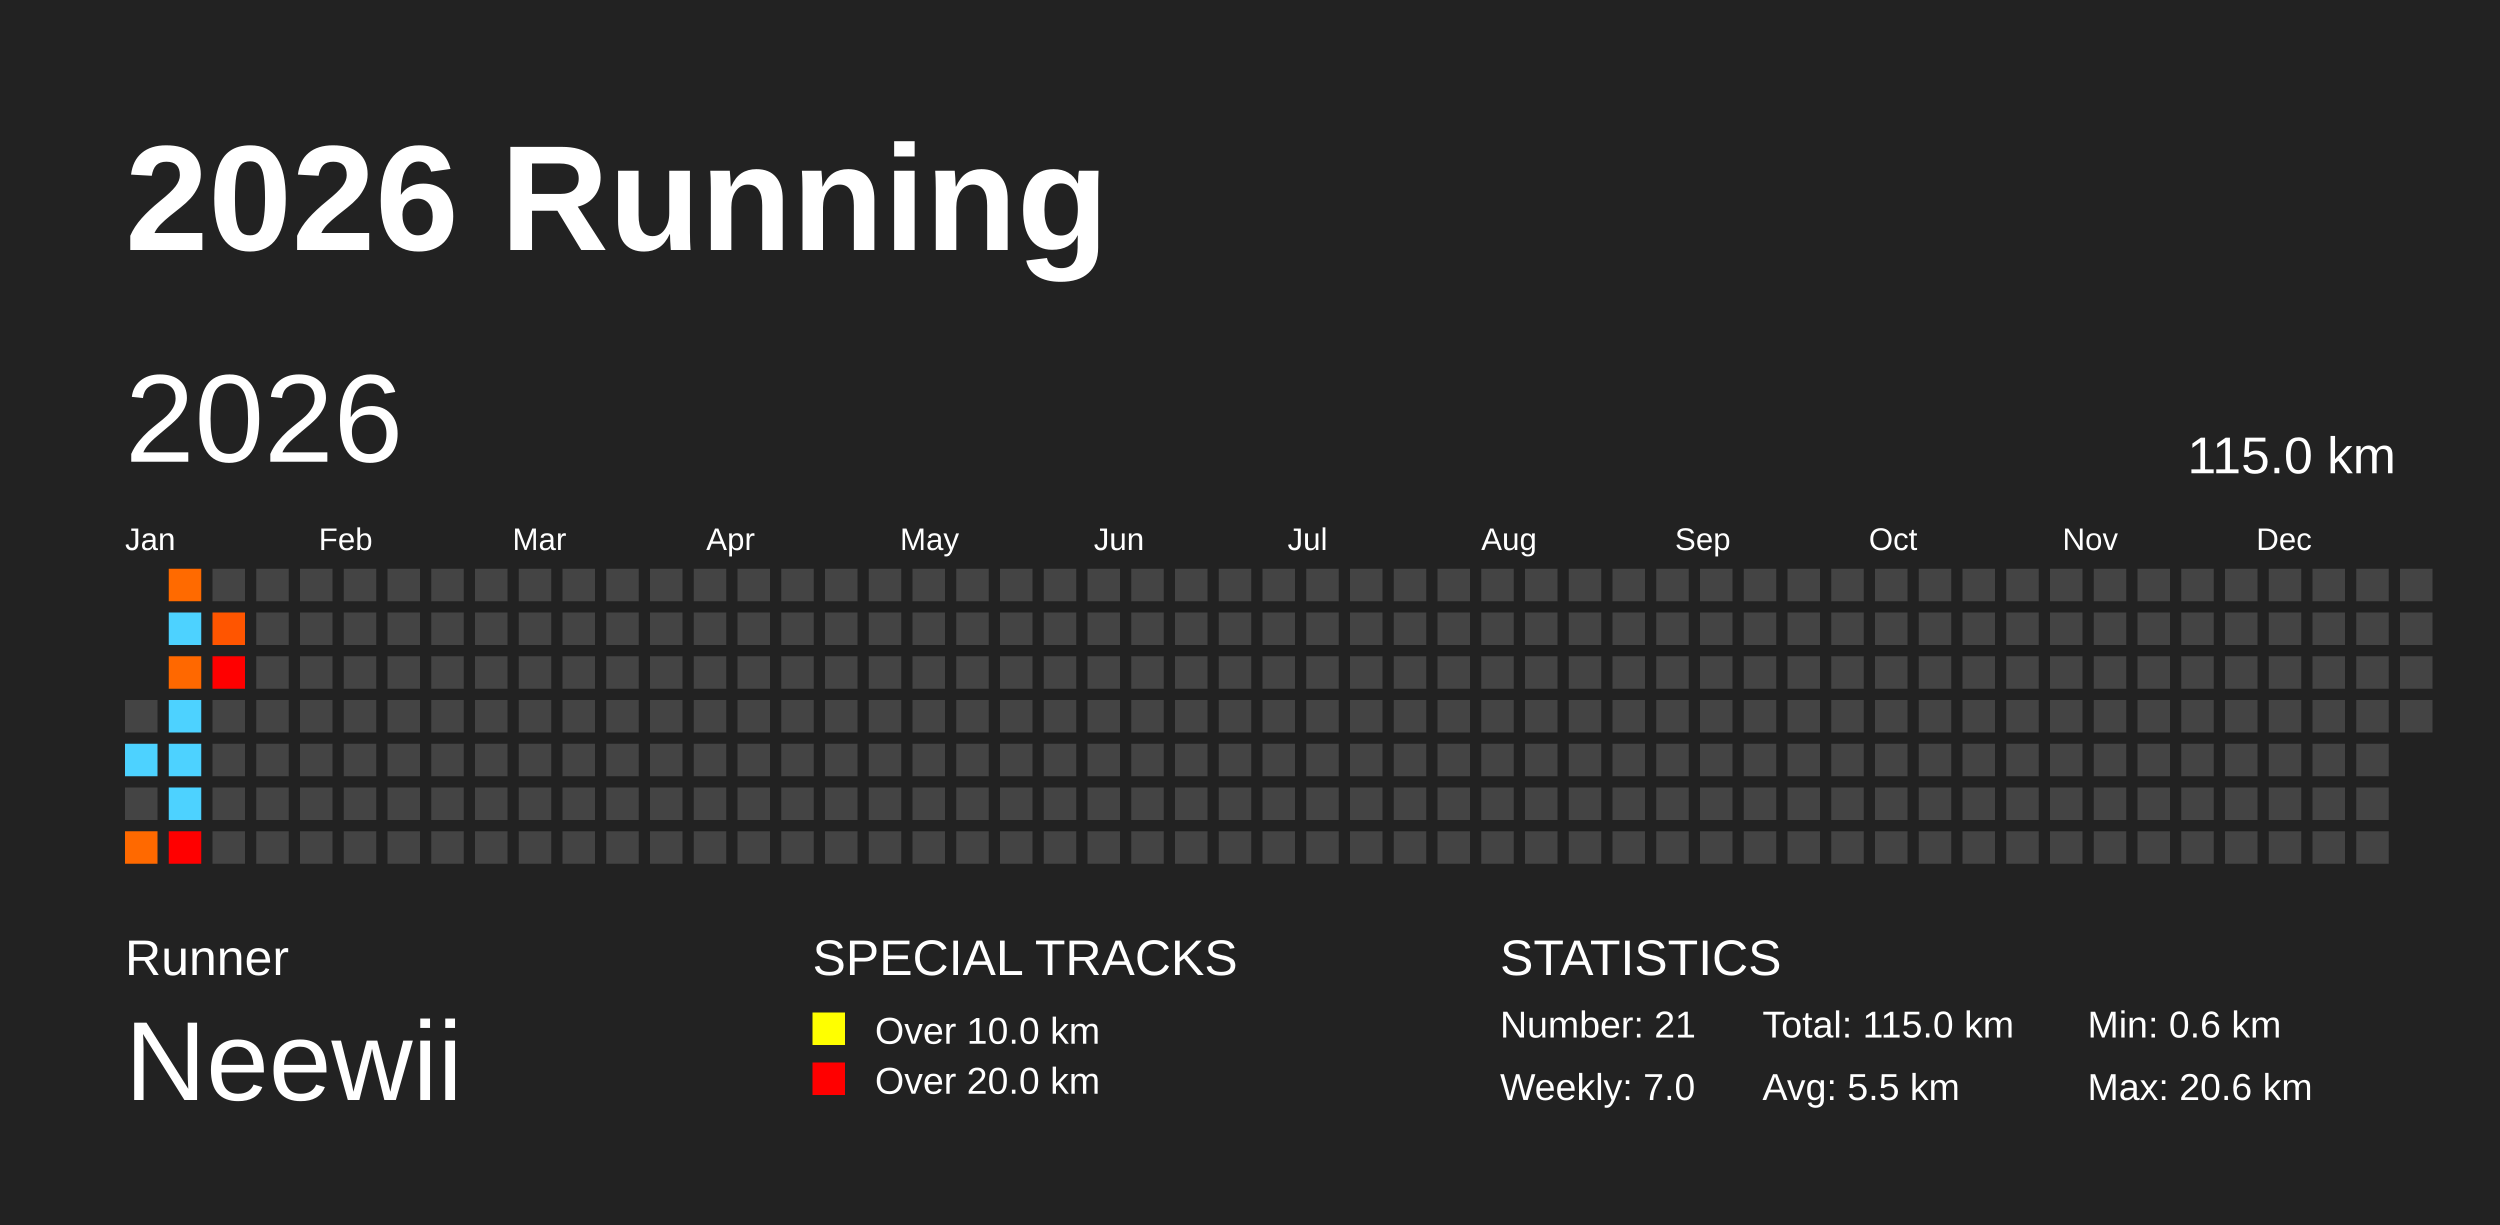
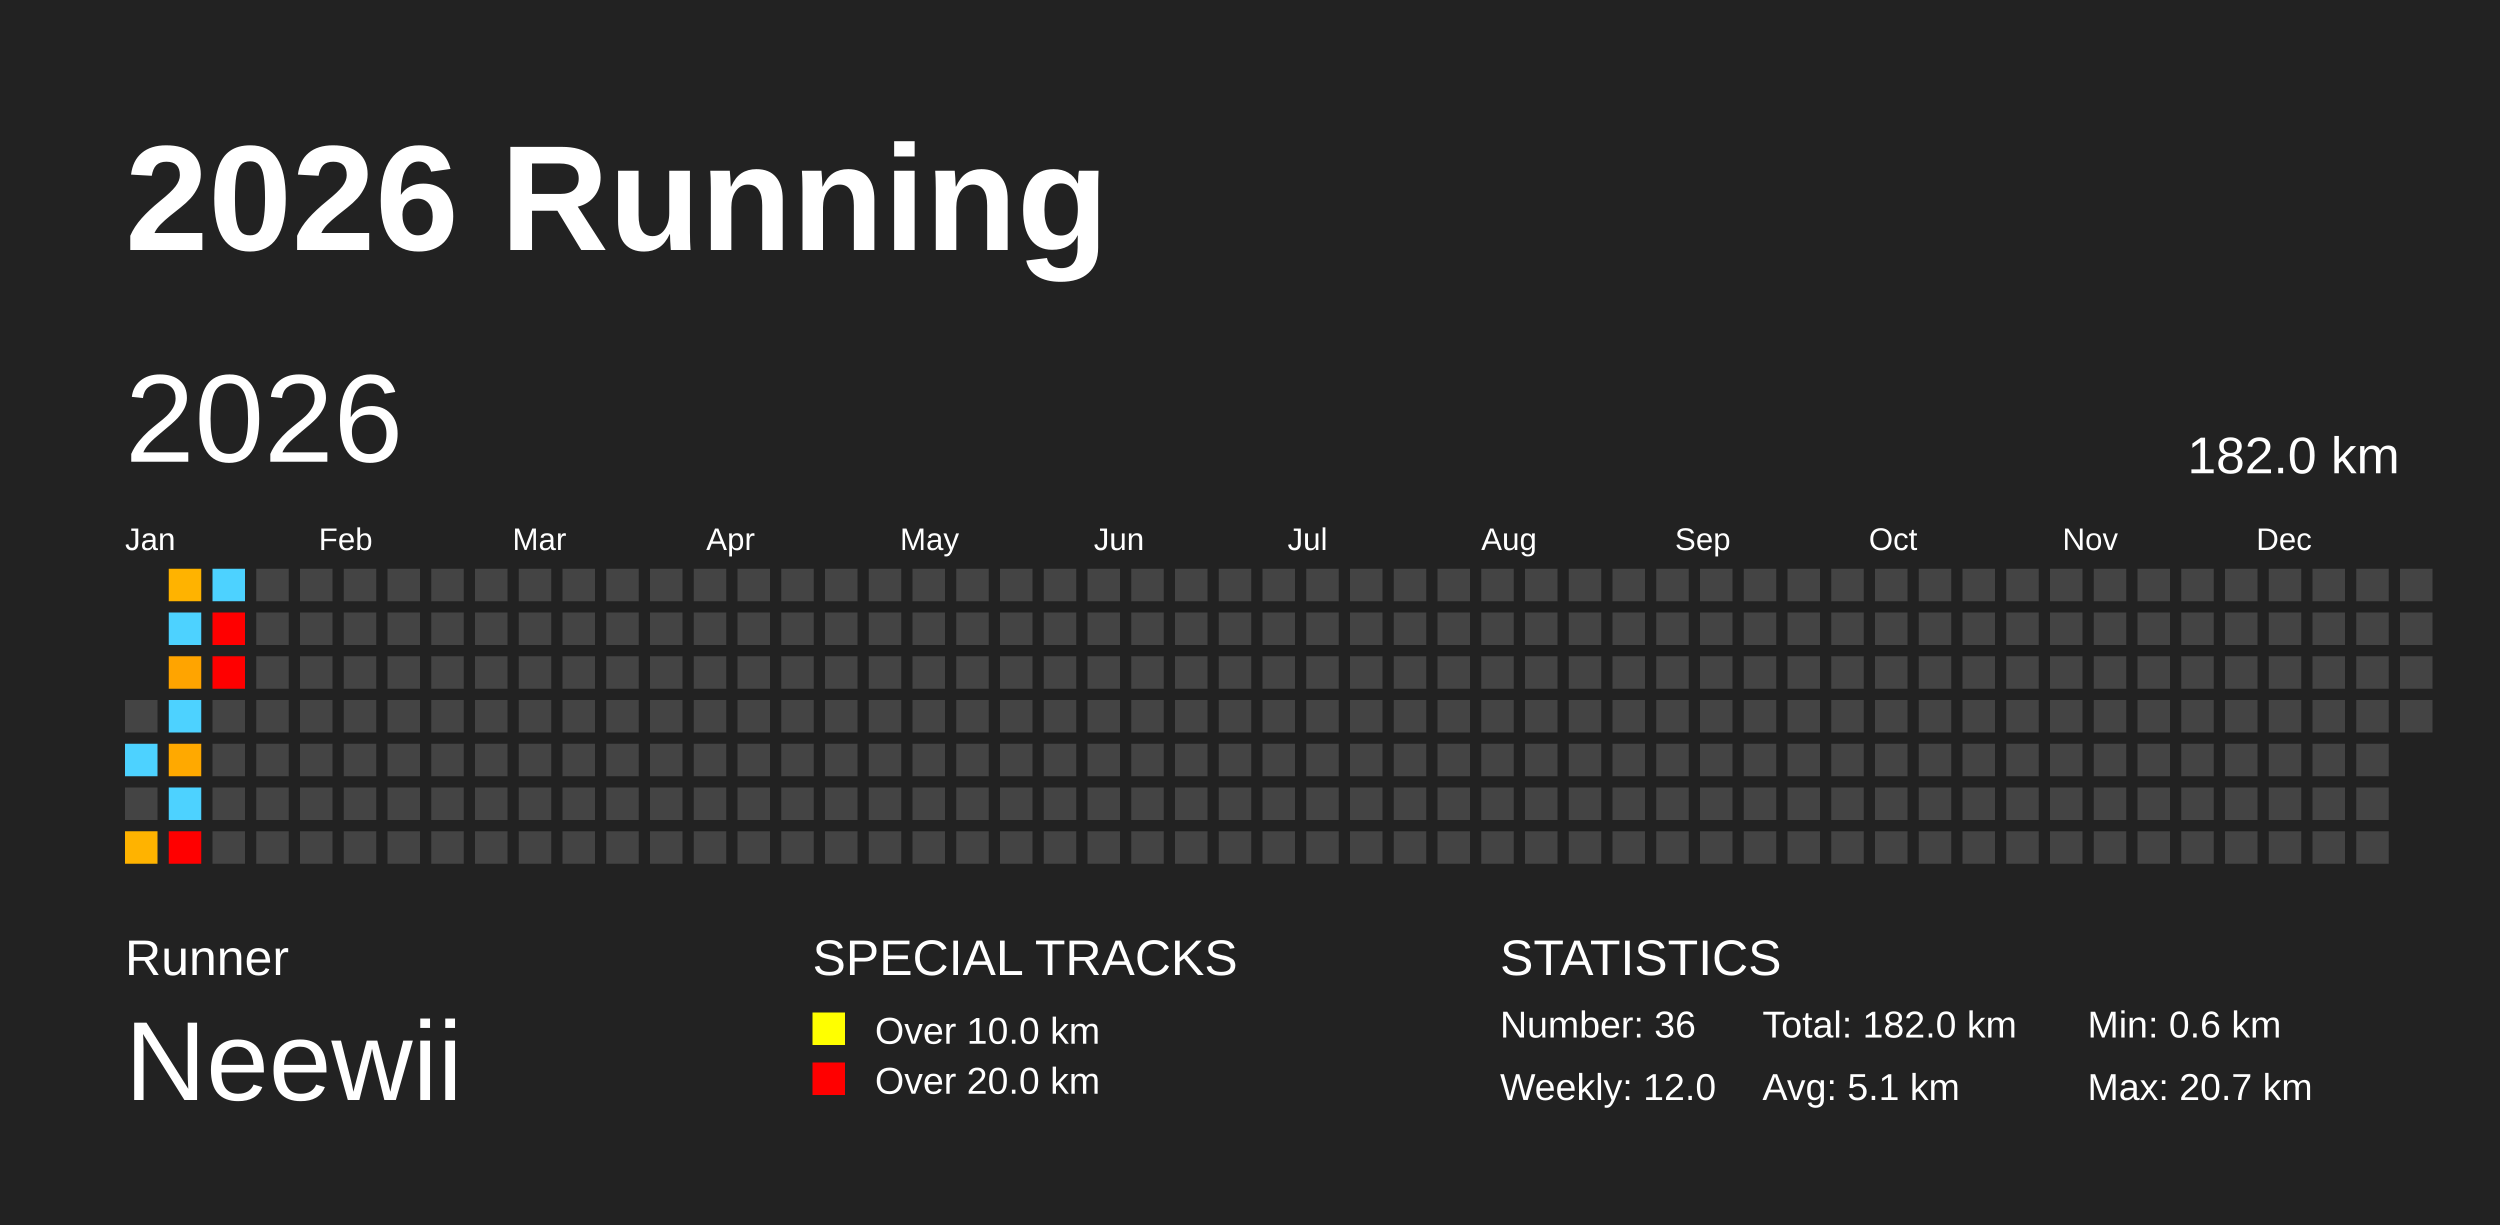
<svg xmlns="http://www.w3.org/2000/svg" baseProfile="full" height="98mm" version="1.1" viewBox="0,0,200,98" width="200mm">
  <defs />
  <rect fill="#222222" height="98" width="200" x="0" y="0" />
  <text fill="#FFFFFF" style="font-size:12px; font-family:Arial; font-weight:bold;" x="10" y="20">2026 Running</text>
  <text fill="#FFFFFF" style="font-size:4px; font-family:Arial" x="10" y="78">Runner</text>
  <text fill="#FFFFFF" style="font-size:9px; font-family:Arial" x="10" y="88">Neewii</text>
  <text fill="#FFFFFF" style="font-size:4px; font-family:Arial" x="65" y="78">SPECIAL TRACKS</text>
  <rect fill="yellow" height="2.6" width="2.6" x="65" y="81" />
  <text fill="#FFFFFF" style="font-size:3px; font-family:Arial" x="70" y="83.5">Over 10.0 km</text>
  <rect fill="red" height="2.6" width="2.6" x="65" y="85" />
  <text fill="#FFFFFF" style="font-size:3px; font-family:Arial" x="70" y="87.5">Over 20.0 km</text>
  <text fill="#FFFFFF" style="font-size:4px; font-family:Arial" x="120" y="78">STATISTICS</text>
-   <text fill="#FFFFFF" style="font-size:3px; font-family:Arial" x="120" y="83">Number: 21</text>
-   <text fill="#FFFFFF" style="font-size:3px; font-family:Arial" x="120" y="88">Weekly: 7.0</text>
-   <text fill="#FFFFFF" style="font-size:3px; font-family:Arial" x="141" y="83">Total: 115.0 km</text>
-   <text fill="#FFFFFF" style="font-size:3px; font-family:Arial" x="141" y="88">Avg: 5.5 km</text>
+   <text fill="#FFFFFF" style="font-size:3px; font-family:Arial" x="120" y="83">Number: 36</text>
+   <text fill="#FFFFFF" style="font-size:3px; font-family:Arial" x="120" y="88">Weekly: 12.0</text>
+   <text fill="#FFFFFF" style="font-size:3px; font-family:Arial" x="141" y="83">Total: 182.0 km</text>
+   <text fill="#FFFFFF" style="font-size:3px; font-family:Arial" x="141" y="88">Avg: 5.1 km</text>
  <text fill="#FFFFFF" style="font-size:3px; font-family:Arial" x="167" y="83">Min: 0.6 km</text>
-   <text fill="#FFFFFF" style="font-size:3px; font-family:Arial" x="167" y="88">Max: 20.6 km</text>
+   <text fill="#FFFFFF" style="font-size:3px; font-family:Arial" x="167" y="88">Max: 20.7 km</text>
  <text dominant-baseline="hanging" fill="#FFFFFF" style="font-size:10.0px; font-family:Arial;" x="10" y="30">2026</text>
-   <text dominant-baseline="hanging" fill="#FFFFFF" style="font-size:4.125px; font-family:Arial;" x="175" y="35">115.0 km</text>
+   <text dominant-baseline="hanging" fill="#FFFFFF" style="font-size:4.125px; font-family:Arial;" x="175" y="35">182.0 km</text>
  <text fill="#FFFFFF" style="font-size:2.5px; font-family:Arial" x="10.0" y="44">Jan</text>
  <text fill="#FFFFFF" style="font-size:2.5px; font-family:Arial" x="25.5" y="44">Feb</text>
  <text fill="#FFFFFF" style="font-size:2.5px; font-family:Arial" x="41.0" y="44">Mar</text>
  <text fill="#FFFFFF" style="font-size:2.5px; font-family:Arial" x="56.5" y="44">Apr</text>
  <text fill="#FFFFFF" style="font-size:2.5px; font-family:Arial" x="72.0" y="44">May</text>
  <text fill="#FFFFFF" style="font-size:2.5px; font-family:Arial" x="87.5" y="44">Jun</text>
  <text fill="#FFFFFF" style="font-size:2.5px; font-family:Arial" x="103.0" y="44">Jul</text>
  <text fill="#FFFFFF" style="font-size:2.5px; font-family:Arial" x="118.5" y="44">Aug</text>
  <text fill="#FFFFFF" style="font-size:2.5px; font-family:Arial" x="134.0" y="44">Sep</text>
  <text fill="#FFFFFF" style="font-size:2.5px; font-family:Arial" x="149.5" y="44">Oct</text>
  <text fill="#FFFFFF" style="font-size:2.5px; font-family:Arial" x="165.0" y="44">Nov</text>
  <text fill="#FFFFFF" style="font-size:2.5px; font-family:Arial" x="180.5" y="44">Dec</text>
  <rect fill="#444444" height="2.6" width="2.6" x="10.0" y="56.0" />
  <rect fill="#4dd2ff" height="2.6" width="2.6" x="10.0" y="59.5" />
  <rect fill="#444444" height="2.6" width="2.6" x="10.0" y="63.0" />
-   <rect fill="#ff6900" height="2.6" width="2.6" x="10.0" y="66.5" />
-   <rect fill="#ff6a00" height="2.6" width="2.6" x="13.5" y="45.5" />
+   <rect fill="#ffb300" height="2.6" width="2.6" x="10.0" y="66.5" />
+   <rect fill="#ffb300" height="2.6" width="2.6" x="13.5" y="45.5" />
  <rect fill="#4dd2ff" height="2.6" width="2.6" x="13.5" y="49.0" />
-   <rect fill="#ff6800" height="2.6" width="2.6" x="13.5" y="52.5" />
+   <rect fill="#ffa400" height="2.6" width="2.6" x="13.5" y="52.5" />
  <rect fill="#4dd2ff" height="2.6" width="2.6" x="13.5" y="56.0" />
-   <rect fill="#4dd2ff" height="2.6" width="2.6" x="13.5" y="59.5" />
+   <rect fill="#ffa900" height="2.6" width="2.6" x="13.5" y="59.5" />
  <rect fill="#4dd2ff" height="2.6" width="2.6" x="13.5" y="63.0" />
  <rect fill="red" height="2.6" width="2.6" x="13.5" y="66.5" />
-   <rect fill="#444444" height="2.6" width="2.6" x="17.0" y="45.5" />
-   <rect fill="#ff5500" height="2.6" width="2.6" x="17.0" y="49.0" />
+   <rect fill="#4dd2ff" height="2.6" width="2.6" x="17.0" y="45.5" />
+   <rect fill="red" height="2.6" width="2.6" x="17.0" y="49.0" />
  <rect fill="red" height="2.6" width="2.6" x="17.0" y="52.5" />
  <rect fill="#444444" height="2.6" width="2.6" x="17.0" y="56.0" />
  <rect fill="#444444" height="2.6" width="2.6" x="17.0" y="59.5" />
  <rect fill="#444444" height="2.6" width="2.6" x="17.0" y="63.0" />
  <rect fill="#444444" height="2.6" width="2.6" x="17.0" y="66.5" />
  <rect fill="#444444" height="2.6" width="2.6" x="20.5" y="45.5" />
  <rect fill="#444444" height="2.6" width="2.6" x="20.5" y="49.0" />
  <rect fill="#444444" height="2.6" width="2.6" x="20.5" y="52.5" />
  <rect fill="#444444" height="2.6" width="2.6" x="20.5" y="56.0" />
  <rect fill="#444444" height="2.6" width="2.6" x="20.5" y="59.5" />
  <rect fill="#444444" height="2.6" width="2.6" x="20.5" y="63.0" />
  <rect fill="#444444" height="2.6" width="2.6" x="20.5" y="66.5" />
  <rect fill="#444444" height="2.6" width="2.6" x="24.0" y="45.5" />
  <rect fill="#444444" height="2.6" width="2.6" x="24.0" y="49.0" />
  <rect fill="#444444" height="2.6" width="2.6" x="24.0" y="52.5" />
  <rect fill="#444444" height="2.6" width="2.6" x="24.0" y="56.0" />
  <rect fill="#444444" height="2.6" width="2.6" x="24.0" y="59.5" />
  <rect fill="#444444" height="2.6" width="2.6" x="24.0" y="63.0" />
  <rect fill="#444444" height="2.6" width="2.6" x="24.0" y="66.5" />
  <rect fill="#444444" height="2.6" width="2.6" x="27.5" y="45.5" />
  <rect fill="#444444" height="2.6" width="2.6" x="27.5" y="49.0" />
  <rect fill="#444444" height="2.6" width="2.6" x="27.5" y="52.5" />
  <rect fill="#444444" height="2.6" width="2.6" x="27.5" y="56.0" />
  <rect fill="#444444" height="2.6" width="2.6" x="27.5" y="59.5" />
  <rect fill="#444444" height="2.6" width="2.6" x="27.5" y="63.0" />
  <rect fill="#444444" height="2.6" width="2.6" x="27.5" y="66.5" />
  <rect fill="#444444" height="2.6" width="2.6" x="31.0" y="45.5" />
  <rect fill="#444444" height="2.6" width="2.6" x="31.0" y="49.0" />
  <rect fill="#444444" height="2.6" width="2.6" x="31.0" y="52.5" />
  <rect fill="#444444" height="2.6" width="2.6" x="31.0" y="56.0" />
  <rect fill="#444444" height="2.6" width="2.6" x="31.0" y="59.5" />
  <rect fill="#444444" height="2.6" width="2.6" x="31.0" y="63.0" />
  <rect fill="#444444" height="2.6" width="2.6" x="31.0" y="66.5" />
  <rect fill="#444444" height="2.6" width="2.6" x="34.5" y="45.5" />
  <rect fill="#444444" height="2.6" width="2.6" x="34.5" y="49.0" />
  <rect fill="#444444" height="2.6" width="2.6" x="34.5" y="52.5" />
  <rect fill="#444444" height="2.6" width="2.6" x="34.5" y="56.0" />
  <rect fill="#444444" height="2.6" width="2.6" x="34.5" y="59.5" />
  <rect fill="#444444" height="2.6" width="2.6" x="34.5" y="63.0" />
  <rect fill="#444444" height="2.6" width="2.6" x="34.5" y="66.5" />
  <rect fill="#444444" height="2.6" width="2.6" x="38.0" y="45.5" />
  <rect fill="#444444" height="2.6" width="2.6" x="38.0" y="49.0" />
  <rect fill="#444444" height="2.6" width="2.6" x="38.0" y="52.5" />
  <rect fill="#444444" height="2.6" width="2.6" x="38.0" y="56.0" />
  <rect fill="#444444" height="2.6" width="2.6" x="38.0" y="59.5" />
  <rect fill="#444444" height="2.6" width="2.6" x="38.0" y="63.0" />
  <rect fill="#444444" height="2.6" width="2.6" x="38.0" y="66.5" />
  <rect fill="#444444" height="2.6" width="2.6" x="41.5" y="45.5" />
  <rect fill="#444444" height="2.6" width="2.6" x="41.5" y="49.0" />
  <rect fill="#444444" height="2.6" width="2.6" x="41.5" y="52.5" />
  <rect fill="#444444" height="2.6" width="2.6" x="41.5" y="56.0" />
  <rect fill="#444444" height="2.6" width="2.6" x="41.5" y="59.5" />
  <rect fill="#444444" height="2.6" width="2.6" x="41.5" y="63.0" />
  <rect fill="#444444" height="2.6" width="2.6" x="41.5" y="66.5" />
  <rect fill="#444444" height="2.6" width="2.6" x="45.0" y="45.5" />
  <rect fill="#444444" height="2.6" width="2.6" x="45.0" y="49.0" />
  <rect fill="#444444" height="2.6" width="2.6" x="45.0" y="52.5" />
  <rect fill="#444444" height="2.6" width="2.6" x="45.0" y="56.0" />
  <rect fill="#444444" height="2.6" width="2.6" x="45.0" y="59.5" />
  <rect fill="#444444" height="2.6" width="2.6" x="45.0" y="63.0" />
  <rect fill="#444444" height="2.6" width="2.6" x="45.0" y="66.5" />
  <rect fill="#444444" height="2.6" width="2.6" x="48.5" y="45.5" />
  <rect fill="#444444" height="2.6" width="2.6" x="48.5" y="49.0" />
  <rect fill="#444444" height="2.6" width="2.6" x="48.5" y="52.5" />
  <rect fill="#444444" height="2.6" width="2.6" x="48.5" y="56.0" />
  <rect fill="#444444" height="2.6" width="2.6" x="48.5" y="59.5" />
  <rect fill="#444444" height="2.6" width="2.6" x="48.5" y="63.0" />
  <rect fill="#444444" height="2.6" width="2.6" x="48.5" y="66.5" />
  <rect fill="#444444" height="2.6" width="2.6" x="52.0" y="45.5" />
  <rect fill="#444444" height="2.6" width="2.6" x="52.0" y="49.0" />
  <rect fill="#444444" height="2.6" width="2.6" x="52.0" y="52.5" />
  <rect fill="#444444" height="2.6" width="2.6" x="52.0" y="56.0" />
  <rect fill="#444444" height="2.6" width="2.6" x="52.0" y="59.5" />
  <rect fill="#444444" height="2.6" width="2.6" x="52.0" y="63.0" />
  <rect fill="#444444" height="2.6" width="2.6" x="52.0" y="66.5" />
  <rect fill="#444444" height="2.6" width="2.6" x="55.5" y="45.5" />
  <rect fill="#444444" height="2.6" width="2.6" x="55.5" y="49.0" />
  <rect fill="#444444" height="2.6" width="2.6" x="55.5" y="52.5" />
  <rect fill="#444444" height="2.6" width="2.6" x="55.5" y="56.0" />
  <rect fill="#444444" height="2.6" width="2.6" x="55.5" y="59.5" />
  <rect fill="#444444" height="2.6" width="2.6" x="55.5" y="63.0" />
  <rect fill="#444444" height="2.6" width="2.6" x="55.5" y="66.5" />
  <rect fill="#444444" height="2.6" width="2.6" x="59.0" y="45.5" />
  <rect fill="#444444" height="2.6" width="2.6" x="59.0" y="49.0" />
  <rect fill="#444444" height="2.6" width="2.6" x="59.0" y="52.5" />
  <rect fill="#444444" height="2.6" width="2.6" x="59.0" y="56.0" />
  <rect fill="#444444" height="2.6" width="2.6" x="59.0" y="59.5" />
  <rect fill="#444444" height="2.6" width="2.6" x="59.0" y="63.0" />
  <rect fill="#444444" height="2.6" width="2.6" x="59.0" y="66.5" />
  <rect fill="#444444" height="2.6" width="2.6" x="62.5" y="45.5" />
  <rect fill="#444444" height="2.6" width="2.6" x="62.5" y="49.0" />
  <rect fill="#444444" height="2.6" width="2.6" x="62.5" y="52.5" />
  <rect fill="#444444" height="2.6" width="2.6" x="62.5" y="56.0" />
  <rect fill="#444444" height="2.6" width="2.6" x="62.5" y="59.5" />
  <rect fill="#444444" height="2.6" width="2.6" x="62.5" y="63.0" />
  <rect fill="#444444" height="2.6" width="2.6" x="62.5" y="66.5" />
  <rect fill="#444444" height="2.6" width="2.6" x="66.0" y="45.5" />
  <rect fill="#444444" height="2.6" width="2.6" x="66.0" y="49.0" />
  <rect fill="#444444" height="2.6" width="2.6" x="66.0" y="52.5" />
  <rect fill="#444444" height="2.6" width="2.6" x="66.0" y="56.0" />
  <rect fill="#444444" height="2.6" width="2.6" x="66.0" y="59.5" />
  <rect fill="#444444" height="2.6" width="2.6" x="66.0" y="63.0" />
  <rect fill="#444444" height="2.6" width="2.6" x="66.0" y="66.5" />
  <rect fill="#444444" height="2.6" width="2.6" x="69.5" y="45.5" />
  <rect fill="#444444" height="2.6" width="2.6" x="69.5" y="49.0" />
  <rect fill="#444444" height="2.6" width="2.6" x="69.5" y="52.5" />
  <rect fill="#444444" height="2.6" width="2.6" x="69.5" y="56.0" />
  <rect fill="#444444" height="2.6" width="2.6" x="69.5" y="59.5" />
  <rect fill="#444444" height="2.6" width="2.6" x="69.5" y="63.0" />
  <rect fill="#444444" height="2.6" width="2.6" x="69.5" y="66.5" />
  <rect fill="#444444" height="2.6" width="2.6" x="73.0" y="45.5" />
  <rect fill="#444444" height="2.6" width="2.6" x="73.0" y="49.0" />
  <rect fill="#444444" height="2.6" width="2.6" x="73.0" y="52.5" />
  <rect fill="#444444" height="2.6" width="2.6" x="73.0" y="56.0" />
  <rect fill="#444444" height="2.6" width="2.6" x="73.0" y="59.5" />
  <rect fill="#444444" height="2.6" width="2.6" x="73.0" y="63.0" />
  <rect fill="#444444" height="2.6" width="2.6" x="73.0" y="66.5" />
  <rect fill="#444444" height="2.6" width="2.6" x="76.5" y="45.5" />
  <rect fill="#444444" height="2.6" width="2.6" x="76.5" y="49.0" />
  <rect fill="#444444" height="2.6" width="2.6" x="76.5" y="52.5" />
  <rect fill="#444444" height="2.6" width="2.6" x="76.5" y="56.0" />
  <rect fill="#444444" height="2.6" width="2.6" x="76.5" y="59.5" />
  <rect fill="#444444" height="2.6" width="2.6" x="76.5" y="63.0" />
  <rect fill="#444444" height="2.6" width="2.6" x="76.5" y="66.5" />
  <rect fill="#444444" height="2.6" width="2.6" x="80.0" y="45.5" />
  <rect fill="#444444" height="2.6" width="2.6" x="80.0" y="49.0" />
  <rect fill="#444444" height="2.6" width="2.6" x="80.0" y="52.5" />
  <rect fill="#444444" height="2.6" width="2.6" x="80.0" y="56.0" />
  <rect fill="#444444" height="2.6" width="2.6" x="80.0" y="59.5" />
  <rect fill="#444444" height="2.6" width="2.6" x="80.0" y="63.0" />
  <rect fill="#444444" height="2.6" width="2.6" x="80.0" y="66.5" />
  <rect fill="#444444" height="2.6" width="2.6" x="83.5" y="45.5" />
  <rect fill="#444444" height="2.6" width="2.6" x="83.5" y="49.0" />
  <rect fill="#444444" height="2.6" width="2.6" x="83.5" y="52.5" />
  <rect fill="#444444" height="2.6" width="2.6" x="83.5" y="56.0" />
  <rect fill="#444444" height="2.6" width="2.6" x="83.5" y="59.5" />
  <rect fill="#444444" height="2.6" width="2.6" x="83.5" y="63.0" />
  <rect fill="#444444" height="2.6" width="2.6" x="83.5" y="66.5" />
  <rect fill="#444444" height="2.6" width="2.6" x="87.0" y="45.5" />
  <rect fill="#444444" height="2.6" width="2.6" x="87.0" y="49.0" />
  <rect fill="#444444" height="2.6" width="2.6" x="87.0" y="52.5" />
  <rect fill="#444444" height="2.6" width="2.6" x="87.0" y="56.0" />
  <rect fill="#444444" height="2.6" width="2.6" x="87.0" y="59.5" />
  <rect fill="#444444" height="2.6" width="2.6" x="87.0" y="63.0" />
  <rect fill="#444444" height="2.6" width="2.6" x="87.0" y="66.5" />
  <rect fill="#444444" height="2.6" width="2.6" x="90.5" y="45.5" />
  <rect fill="#444444" height="2.6" width="2.6" x="90.5" y="49.0" />
  <rect fill="#444444" height="2.6" width="2.6" x="90.5" y="52.5" />
  <rect fill="#444444" height="2.6" width="2.6" x="90.5" y="56.0" />
  <rect fill="#444444" height="2.6" width="2.6" x="90.5" y="59.5" />
  <rect fill="#444444" height="2.6" width="2.6" x="90.5" y="63.0" />
  <rect fill="#444444" height="2.6" width="2.6" x="90.5" y="66.5" />
  <rect fill="#444444" height="2.6" width="2.6" x="94.0" y="45.5" />
  <rect fill="#444444" height="2.6" width="2.6" x="94.0" y="49.0" />
  <rect fill="#444444" height="2.6" width="2.6" x="94.0" y="52.5" />
  <rect fill="#444444" height="2.6" width="2.6" x="94.0" y="56.0" />
  <rect fill="#444444" height="2.6" width="2.6" x="94.0" y="59.5" />
  <rect fill="#444444" height="2.6" width="2.6" x="94.0" y="63.0" />
  <rect fill="#444444" height="2.6" width="2.6" x="94.0" y="66.5" />
  <rect fill="#444444" height="2.6" width="2.6" x="97.5" y="45.5" />
  <rect fill="#444444" height="2.6" width="2.6" x="97.5" y="49.0" />
  <rect fill="#444444" height="2.6" width="2.6" x="97.5" y="52.5" />
  <rect fill="#444444" height="2.6" width="2.6" x="97.5" y="56.0" />
  <rect fill="#444444" height="2.6" width="2.6" x="97.5" y="59.5" />
  <rect fill="#444444" height="2.6" width="2.6" x="97.5" y="63.0" />
  <rect fill="#444444" height="2.6" width="2.6" x="97.5" y="66.5" />
  <rect fill="#444444" height="2.6" width="2.6" x="101.0" y="45.5" />
  <rect fill="#444444" height="2.6" width="2.6" x="101.0" y="49.0" />
  <rect fill="#444444" height="2.6" width="2.6" x="101.0" y="52.5" />
  <rect fill="#444444" height="2.6" width="2.6" x="101.0" y="56.0" />
  <rect fill="#444444" height="2.6" width="2.6" x="101.0" y="59.5" />
  <rect fill="#444444" height="2.6" width="2.6" x="101.0" y="63.0" />
  <rect fill="#444444" height="2.6" width="2.6" x="101.0" y="66.5" />
  <rect fill="#444444" height="2.6" width="2.6" x="104.5" y="45.5" />
  <rect fill="#444444" height="2.6" width="2.6" x="104.5" y="49.0" />
  <rect fill="#444444" height="2.6" width="2.6" x="104.5" y="52.5" />
  <rect fill="#444444" height="2.6" width="2.6" x="104.5" y="56.0" />
  <rect fill="#444444" height="2.6" width="2.6" x="104.5" y="59.5" />
  <rect fill="#444444" height="2.6" width="2.6" x="104.5" y="63.0" />
  <rect fill="#444444" height="2.6" width="2.6" x="104.5" y="66.5" />
  <rect fill="#444444" height="2.6" width="2.6" x="108.0" y="45.5" />
  <rect fill="#444444" height="2.6" width="2.6" x="108.0" y="49.0" />
  <rect fill="#444444" height="2.6" width="2.6" x="108.0" y="52.5" />
  <rect fill="#444444" height="2.6" width="2.6" x="108.0" y="56.0" />
  <rect fill="#444444" height="2.6" width="2.6" x="108.0" y="59.5" />
  <rect fill="#444444" height="2.6" width="2.6" x="108.0" y="63.0" />
  <rect fill="#444444" height="2.6" width="2.6" x="108.0" y="66.5" />
  <rect fill="#444444" height="2.6" width="2.6" x="111.5" y="45.5" />
  <rect fill="#444444" height="2.6" width="2.6" x="111.5" y="49.0" />
  <rect fill="#444444" height="2.6" width="2.6" x="111.5" y="52.5" />
  <rect fill="#444444" height="2.6" width="2.6" x="111.5" y="56.0" />
  <rect fill="#444444" height="2.6" width="2.6" x="111.5" y="59.5" />
  <rect fill="#444444" height="2.6" width="2.6" x="111.5" y="63.0" />
  <rect fill="#444444" height="2.6" width="2.6" x="111.5" y="66.5" />
  <rect fill="#444444" height="2.6" width="2.6" x="115.0" y="45.5" />
  <rect fill="#444444" height="2.6" width="2.6" x="115.0" y="49.0" />
  <rect fill="#444444" height="2.6" width="2.6" x="115.0" y="52.5" />
  <rect fill="#444444" height="2.6" width="2.6" x="115.0" y="56.0" />
  <rect fill="#444444" height="2.6" width="2.6" x="115.0" y="59.5" />
  <rect fill="#444444" height="2.6" width="2.6" x="115.0" y="63.0" />
  <rect fill="#444444" height="2.6" width="2.6" x="115.0" y="66.5" />
  <rect fill="#444444" height="2.6" width="2.6" x="118.5" y="45.5" />
  <rect fill="#444444" height="2.6" width="2.6" x="118.5" y="49.0" />
  <rect fill="#444444" height="2.6" width="2.6" x="118.5" y="52.5" />
  <rect fill="#444444" height="2.6" width="2.6" x="118.5" y="56.0" />
  <rect fill="#444444" height="2.6" width="2.6" x="118.5" y="59.5" />
  <rect fill="#444444" height="2.6" width="2.6" x="118.5" y="63.0" />
  <rect fill="#444444" height="2.6" width="2.6" x="118.5" y="66.5" />
  <rect fill="#444444" height="2.6" width="2.6" x="122.0" y="45.5" />
  <rect fill="#444444" height="2.6" width="2.6" x="122.0" y="49.0" />
  <rect fill="#444444" height="2.6" width="2.6" x="122.0" y="52.5" />
  <rect fill="#444444" height="2.6" width="2.6" x="122.0" y="56.0" />
  <rect fill="#444444" height="2.6" width="2.6" x="122.0" y="59.5" />
  <rect fill="#444444" height="2.6" width="2.6" x="122.0" y="63.0" />
  <rect fill="#444444" height="2.6" width="2.6" x="122.0" y="66.5" />
  <rect fill="#444444" height="2.6" width="2.6" x="125.5" y="45.5" />
  <rect fill="#444444" height="2.6" width="2.6" x="125.5" y="49.0" />
  <rect fill="#444444" height="2.6" width="2.6" x="125.5" y="52.5" />
  <rect fill="#444444" height="2.6" width="2.6" x="125.5" y="56.0" />
  <rect fill="#444444" height="2.6" width="2.6" x="125.5" y="59.5" />
  <rect fill="#444444" height="2.6" width="2.6" x="125.5" y="63.0" />
  <rect fill="#444444" height="2.6" width="2.6" x="125.5" y="66.5" />
  <rect fill="#444444" height="2.6" width="2.6" x="129.0" y="45.5" />
  <rect fill="#444444" height="2.6" width="2.6" x="129.0" y="49.0" />
  <rect fill="#444444" height="2.6" width="2.6" x="129.0" y="52.5" />
  <rect fill="#444444" height="2.6" width="2.6" x="129.0" y="56.0" />
  <rect fill="#444444" height="2.6" width="2.6" x="129.0" y="59.5" />
  <rect fill="#444444" height="2.6" width="2.6" x="129.0" y="63.0" />
  <rect fill="#444444" height="2.6" width="2.6" x="129.0" y="66.5" />
  <rect fill="#444444" height="2.6" width="2.6" x="132.5" y="45.5" />
  <rect fill="#444444" height="2.6" width="2.6" x="132.5" y="49.0" />
  <rect fill="#444444" height="2.6" width="2.6" x="132.5" y="52.5" />
  <rect fill="#444444" height="2.6" width="2.6" x="132.5" y="56.0" />
  <rect fill="#444444" height="2.6" width="2.6" x="132.5" y="59.5" />
  <rect fill="#444444" height="2.6" width="2.6" x="132.5" y="63.0" />
  <rect fill="#444444" height="2.6" width="2.6" x="132.5" y="66.5" />
  <rect fill="#444444" height="2.6" width="2.6" x="136.0" y="45.5" />
  <rect fill="#444444" height="2.6" width="2.6" x="136.0" y="49.0" />
  <rect fill="#444444" height="2.6" width="2.6" x="136.0" y="52.5" />
  <rect fill="#444444" height="2.6" width="2.6" x="136.0" y="56.0" />
  <rect fill="#444444" height="2.6" width="2.6" x="136.0" y="59.5" />
  <rect fill="#444444" height="2.6" width="2.6" x="136.0" y="63.0" />
  <rect fill="#444444" height="2.6" width="2.6" x="136.0" y="66.5" />
  <rect fill="#444444" height="2.6" width="2.6" x="139.5" y="45.5" />
  <rect fill="#444444" height="2.6" width="2.6" x="139.5" y="49.0" />
  <rect fill="#444444" height="2.6" width="2.6" x="139.5" y="52.5" />
  <rect fill="#444444" height="2.6" width="2.6" x="139.5" y="56.0" />
  <rect fill="#444444" height="2.6" width="2.6" x="139.5" y="59.5" />
  <rect fill="#444444" height="2.6" width="2.6" x="139.5" y="63.0" />
  <rect fill="#444444" height="2.6" width="2.6" x="139.5" y="66.5" />
  <rect fill="#444444" height="2.6" width="2.6" x="143.0" y="45.5" />
  <rect fill="#444444" height="2.6" width="2.6" x="143.0" y="49.0" />
  <rect fill="#444444" height="2.6" width="2.6" x="143.0" y="52.5" />
  <rect fill="#444444" height="2.6" width="2.6" x="143.0" y="56.0" />
  <rect fill="#444444" height="2.6" width="2.6" x="143.0" y="59.5" />
  <rect fill="#444444" height="2.6" width="2.6" x="143.0" y="63.0" />
  <rect fill="#444444" height="2.6" width="2.6" x="143.0" y="66.5" />
  <rect fill="#444444" height="2.6" width="2.6" x="146.5" y="45.5" />
  <rect fill="#444444" height="2.6" width="2.6" x="146.5" y="49.0" />
  <rect fill="#444444" height="2.6" width="2.6" x="146.5" y="52.5" />
  <rect fill="#444444" height="2.6" width="2.6" x="146.5" y="56.0" />
  <rect fill="#444444" height="2.6" width="2.6" x="146.5" y="59.5" />
  <rect fill="#444444" height="2.6" width="2.6" x="146.5" y="63.0" />
  <rect fill="#444444" height="2.6" width="2.6" x="146.5" y="66.5" />
  <rect fill="#444444" height="2.6" width="2.6" x="150.0" y="45.5" />
  <rect fill="#444444" height="2.6" width="2.6" x="150.0" y="49.0" />
  <rect fill="#444444" height="2.6" width="2.6" x="150.0" y="52.5" />
  <rect fill="#444444" height="2.6" width="2.6" x="150.0" y="56.0" />
  <rect fill="#444444" height="2.6" width="2.6" x="150.0" y="59.5" />
  <rect fill="#444444" height="2.6" width="2.6" x="150.0" y="63.0" />
  <rect fill="#444444" height="2.6" width="2.6" x="150.0" y="66.5" />
  <rect fill="#444444" height="2.6" width="2.6" x="153.5" y="45.5" />
  <rect fill="#444444" height="2.6" width="2.6" x="153.5" y="49.0" />
  <rect fill="#444444" height="2.6" width="2.6" x="153.5" y="52.5" />
  <rect fill="#444444" height="2.6" width="2.6" x="153.5" y="56.0" />
  <rect fill="#444444" height="2.6" width="2.6" x="153.5" y="59.5" />
  <rect fill="#444444" height="2.6" width="2.6" x="153.5" y="63.0" />
  <rect fill="#444444" height="2.6" width="2.6" x="153.5" y="66.5" />
  <rect fill="#444444" height="2.6" width="2.6" x="157.0" y="45.5" />
  <rect fill="#444444" height="2.6" width="2.6" x="157.0" y="49.0" />
  <rect fill="#444444" height="2.6" width="2.6" x="157.0" y="52.5" />
  <rect fill="#444444" height="2.6" width="2.6" x="157.0" y="56.0" />
  <rect fill="#444444" height="2.6" width="2.6" x="157.0" y="59.5" />
  <rect fill="#444444" height="2.6" width="2.6" x="157.0" y="63.0" />
  <rect fill="#444444" height="2.6" width="2.6" x="157.0" y="66.5" />
  <rect fill="#444444" height="2.6" width="2.6" x="160.5" y="45.5" />
  <rect fill="#444444" height="2.6" width="2.6" x="160.5" y="49.0" />
  <rect fill="#444444" height="2.6" width="2.6" x="160.5" y="52.5" />
  <rect fill="#444444" height="2.6" width="2.6" x="160.5" y="56.0" />
  <rect fill="#444444" height="2.6" width="2.6" x="160.5" y="59.5" />
  <rect fill="#444444" height="2.6" width="2.6" x="160.5" y="63.0" />
  <rect fill="#444444" height="2.6" width="2.6" x="160.5" y="66.5" />
  <rect fill="#444444" height="2.6" width="2.6" x="164.0" y="45.5" />
  <rect fill="#444444" height="2.6" width="2.6" x="164.0" y="49.0" />
  <rect fill="#444444" height="2.6" width="2.6" x="164.0" y="52.5" />
  <rect fill="#444444" height="2.6" width="2.6" x="164.0" y="56.0" />
  <rect fill="#444444" height="2.6" width="2.6" x="164.0" y="59.5" />
  <rect fill="#444444" height="2.6" width="2.6" x="164.0" y="63.0" />
  <rect fill="#444444" height="2.6" width="2.6" x="164.0" y="66.5" />
  <rect fill="#444444" height="2.6" width="2.6" x="167.5" y="45.5" />
  <rect fill="#444444" height="2.6" width="2.6" x="167.5" y="49.0" />
  <rect fill="#444444" height="2.6" width="2.6" x="167.5" y="52.5" />
  <rect fill="#444444" height="2.6" width="2.6" x="167.5" y="56.0" />
  <rect fill="#444444" height="2.6" width="2.6" x="167.5" y="59.5" />
  <rect fill="#444444" height="2.6" width="2.6" x="167.5" y="63.0" />
  <rect fill="#444444" height="2.6" width="2.6" x="167.5" y="66.5" />
  <rect fill="#444444" height="2.6" width="2.6" x="171.0" y="45.5" />
  <rect fill="#444444" height="2.6" width="2.6" x="171.0" y="49.0" />
  <rect fill="#444444" height="2.6" width="2.6" x="171.0" y="52.5" />
  <rect fill="#444444" height="2.6" width="2.6" x="171.0" y="56.0" />
  <rect fill="#444444" height="2.6" width="2.6" x="171.0" y="59.5" />
  <rect fill="#444444" height="2.6" width="2.6" x="171.0" y="63.0" />
  <rect fill="#444444" height="2.6" width="2.6" x="171.0" y="66.5" />
  <rect fill="#444444" height="2.6" width="2.6" x="174.5" y="45.5" />
  <rect fill="#444444" height="2.6" width="2.6" x="174.5" y="49.0" />
  <rect fill="#444444" height="2.6" width="2.6" x="174.5" y="52.5" />
  <rect fill="#444444" height="2.6" width="2.6" x="174.5" y="56.0" />
  <rect fill="#444444" height="2.6" width="2.6" x="174.5" y="59.5" />
  <rect fill="#444444" height="2.6" width="2.6" x="174.5" y="63.0" />
  <rect fill="#444444" height="2.6" width="2.6" x="174.5" y="66.5" />
  <rect fill="#444444" height="2.6" width="2.6" x="178.0" y="45.5" />
  <rect fill="#444444" height="2.6" width="2.6" x="178.0" y="49.0" />
  <rect fill="#444444" height="2.6" width="2.6" x="178.0" y="52.5" />
  <rect fill="#444444" height="2.6" width="2.6" x="178.0" y="56.0" />
  <rect fill="#444444" height="2.6" width="2.6" x="178.0" y="59.5" />
  <rect fill="#444444" height="2.6" width="2.6" x="178.0" y="63.0" />
  <rect fill="#444444" height="2.6" width="2.6" x="178.0" y="66.5" />
  <rect fill="#444444" height="2.6" width="2.6" x="181.5" y="45.5" />
  <rect fill="#444444" height="2.6" width="2.6" x="181.5" y="49.0" />
  <rect fill="#444444" height="2.6" width="2.6" x="181.5" y="52.5" />
  <rect fill="#444444" height="2.6" width="2.6" x="181.5" y="56.0" />
  <rect fill="#444444" height="2.6" width="2.6" x="181.5" y="59.5" />
  <rect fill="#444444" height="2.6" width="2.6" x="181.5" y="63.0" />
  <rect fill="#444444" height="2.6" width="2.6" x="181.5" y="66.5" />
  <rect fill="#444444" height="2.6" width="2.6" x="185.0" y="45.5" />
  <rect fill="#444444" height="2.6" width="2.6" x="185.0" y="49.0" />
  <rect fill="#444444" height="2.6" width="2.6" x="185.0" y="52.5" />
  <rect fill="#444444" height="2.6" width="2.6" x="185.0" y="56.0" />
  <rect fill="#444444" height="2.6" width="2.6" x="185.0" y="59.5" />
  <rect fill="#444444" height="2.6" width="2.6" x="185.0" y="63.0" />
  <rect fill="#444444" height="2.6" width="2.6" x="185.0" y="66.5" />
  <rect fill="#444444" height="2.6" width="2.6" x="188.5" y="45.5" />
  <rect fill="#444444" height="2.6" width="2.6" x="188.5" y="49.0" />
  <rect fill="#444444" height="2.6" width="2.6" x="188.5" y="52.5" />
  <rect fill="#444444" height="2.6" width="2.6" x="188.5" y="56.0" />
  <rect fill="#444444" height="2.6" width="2.6" x="188.5" y="59.5" />
  <rect fill="#444444" height="2.6" width="2.6" x="188.5" y="63.0" />
  <rect fill="#444444" height="2.6" width="2.6" x="188.5" y="66.5" />
  <rect fill="#444444" height="2.6" width="2.6" x="192.0" y="45.5" />
  <rect fill="#444444" height="2.6" width="2.6" x="192.0" y="49.0" />
  <rect fill="#444444" height="2.6" width="2.6" x="192.0" y="52.5" />
  <rect fill="#444444" height="2.6" width="2.6" x="192.0" y="56.0" />
</svg>
